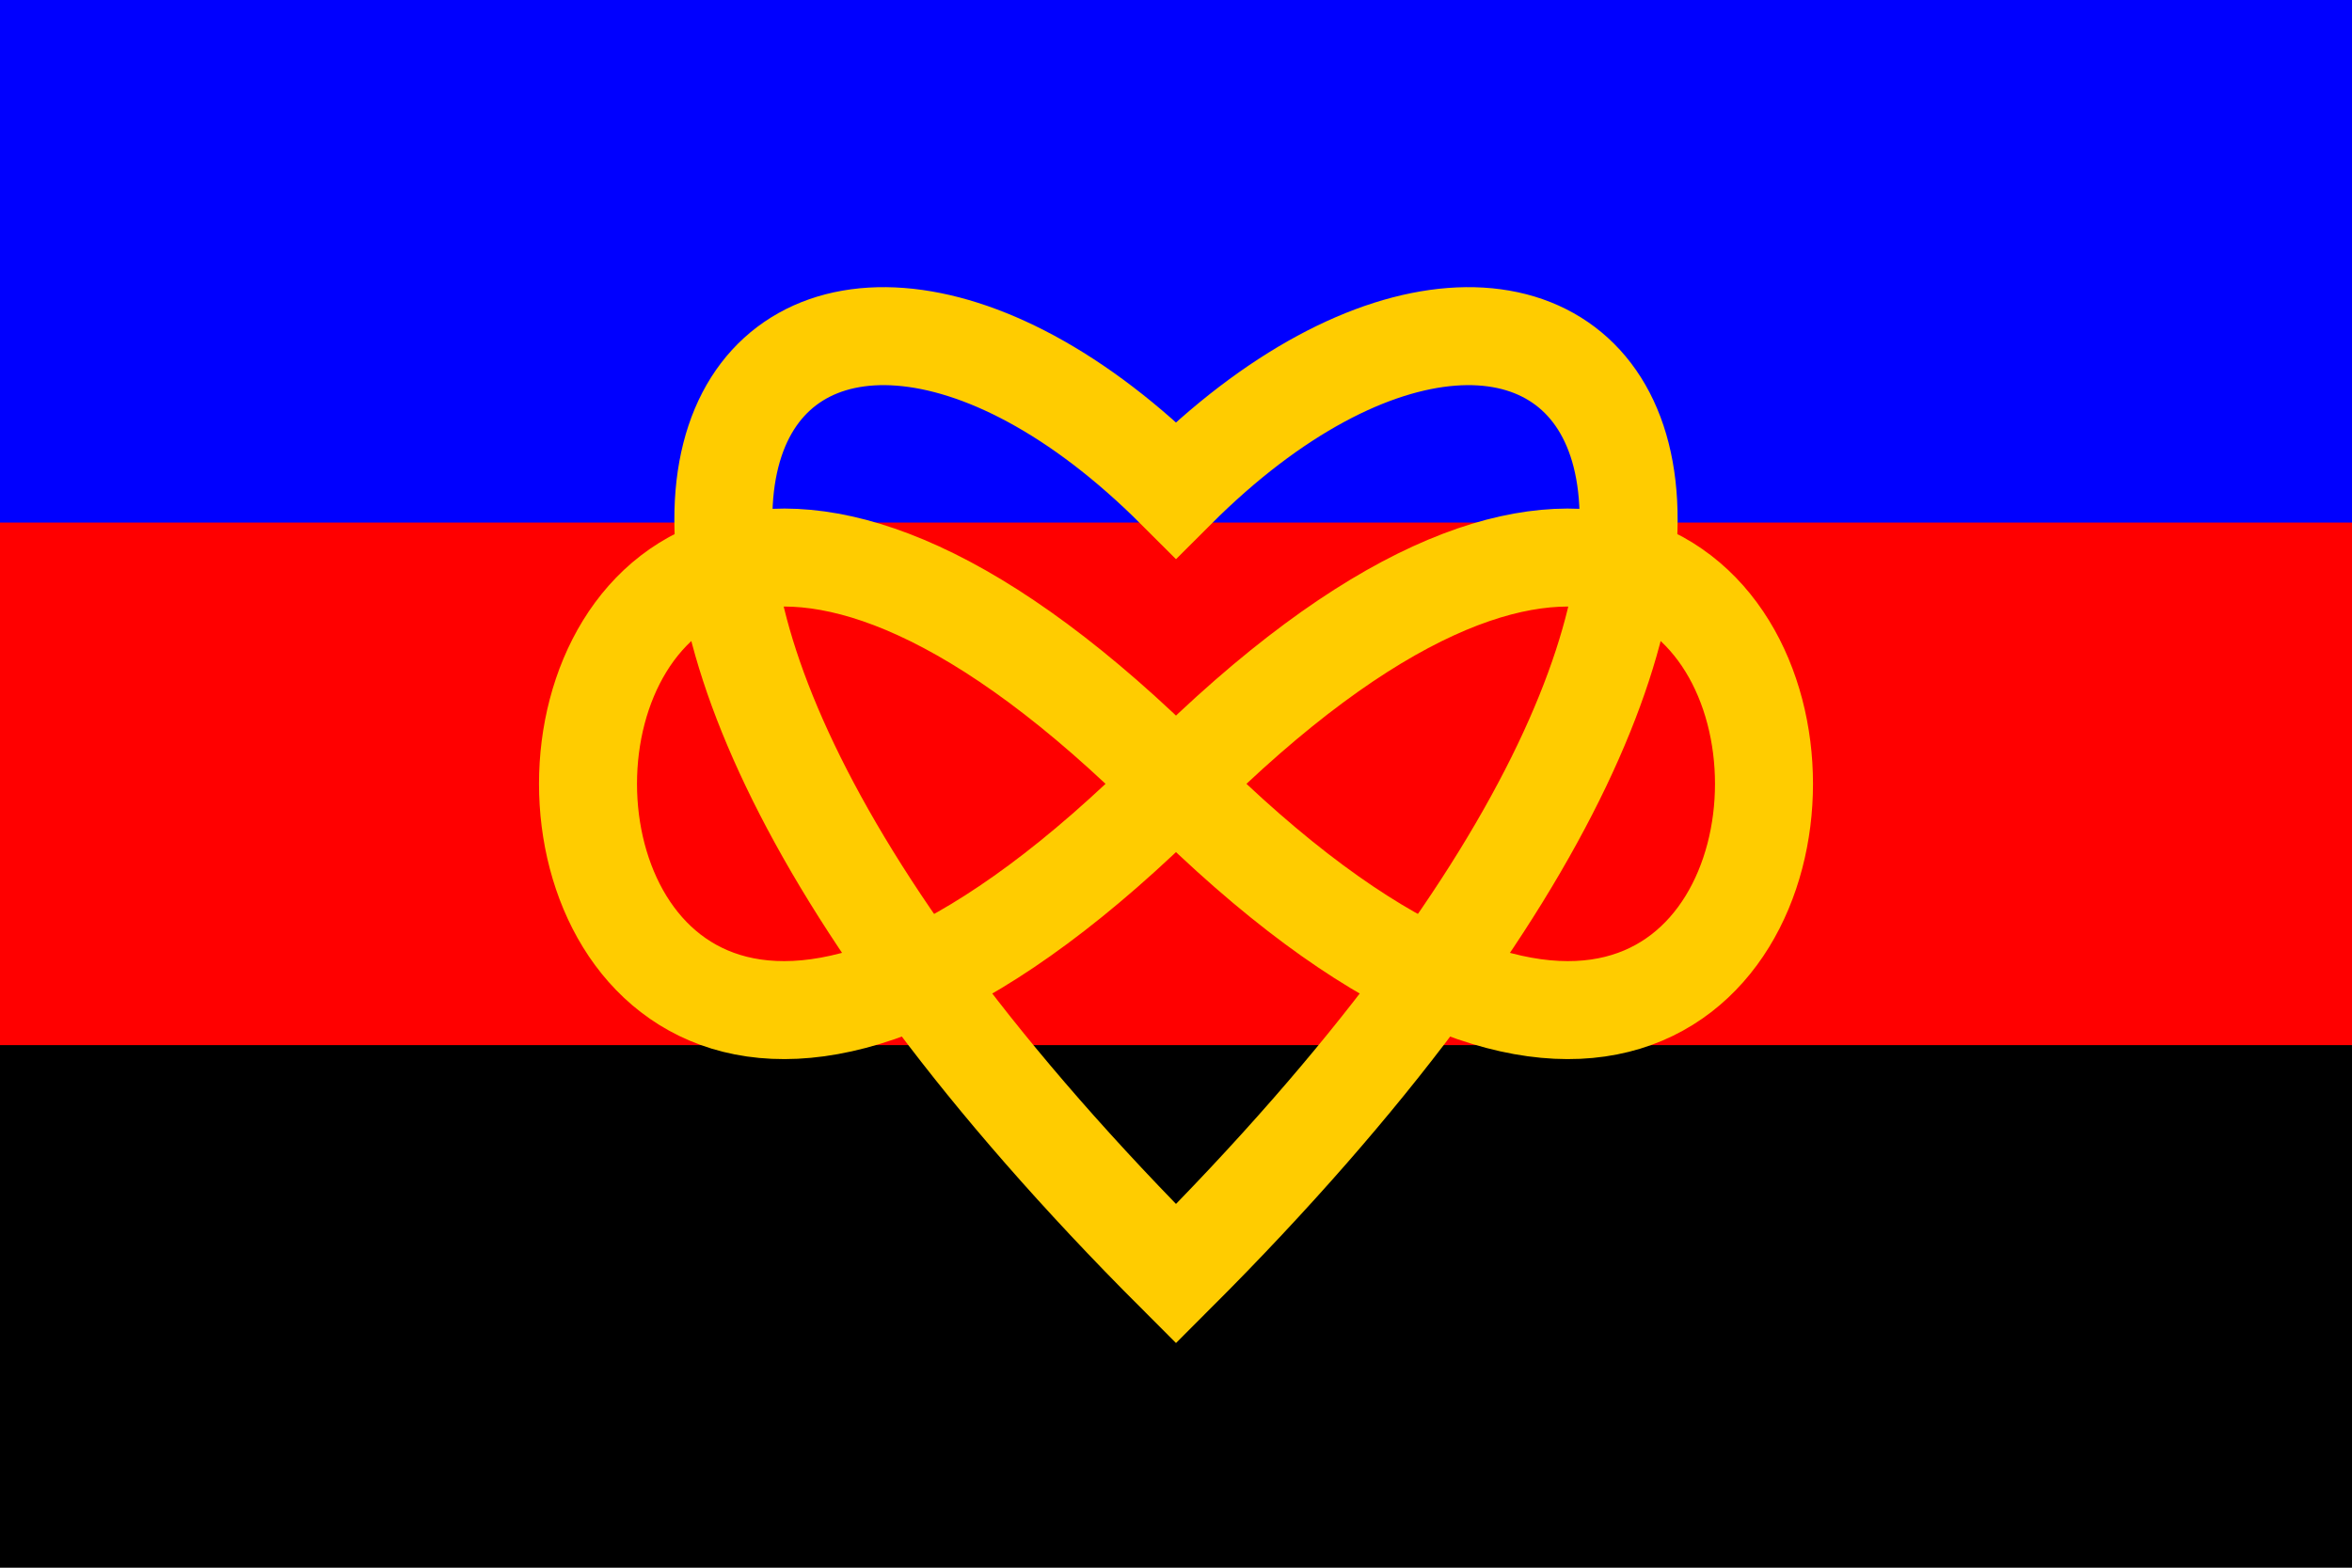
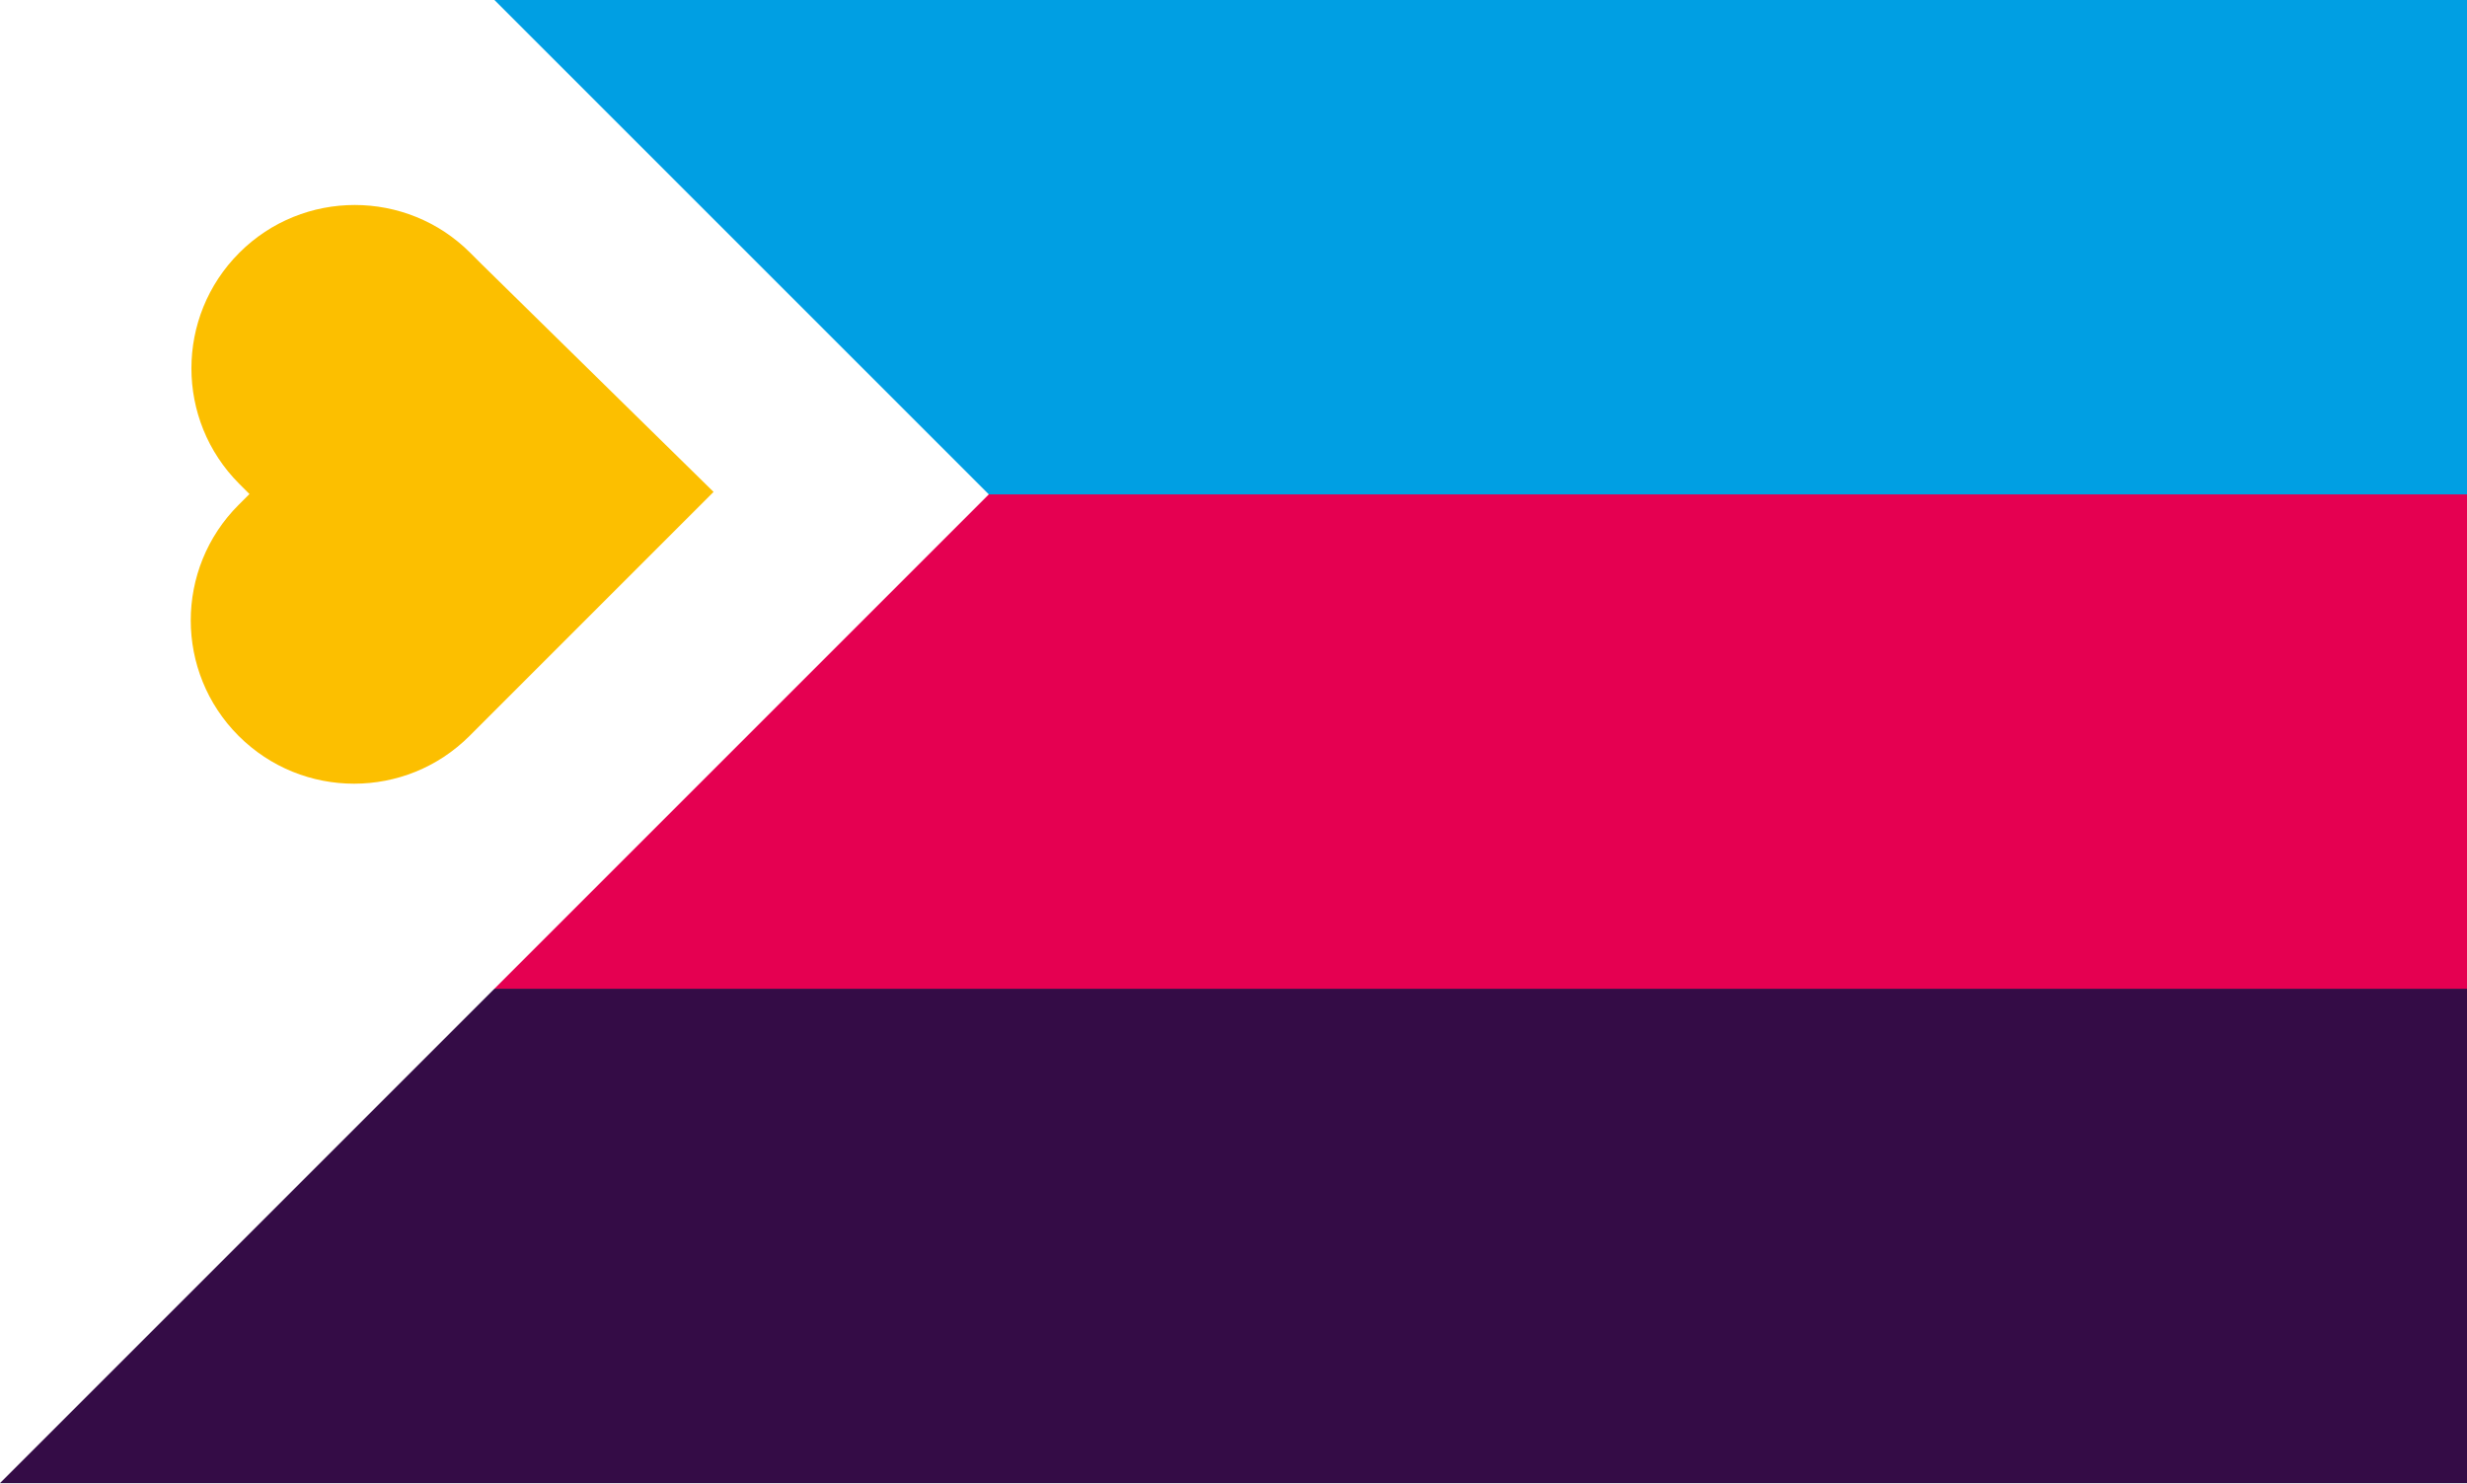
- <svg xmlns="http://www.w3.org/2000/svg" width="384" height="256">
-   <path fill="#00f" paint-order="stroke fill markers" d="M0 0h384v128.001H0z" />
-   <path paint-order="stroke fill markers" d="M0 128h384v128.001H0z" />
-   <path fill="red" paint-order="stroke fill markers" d="M0 85.332h384v85.334H0z" />
-   <path d="M192 128c128 128 128-128 0 0s-128-128 0 0z" fill="none" stroke="#fc0" stroke-width="16" />
-   <path d="M192 80c64-64 128 0 0 128C64 80 128 16 192 80z" fill="none" stroke="#fc0" stroke-width="16" />
+ <svg xmlns="http://www.w3.org/2000/svg" id="Layer_2" viewBox="0 0 924.09 555.59">
+   <g id="Layer_1-2">
+     <rect y="370.39" width="924.09" height="185.2" transform="translate(924.09 925.98) rotate(180)" style="fill:#340c46;" />
+     <rect y="185.2" width="924.09" height="185.2" transform="translate(924.09 555.59) rotate(180)" style="fill:#e50051;" />
+     <rect y="0" width="924.09" height="185.2" transform="translate(924.09 185.2) rotate(180)" style="fill:#009fe3;" />
+     <polygon points="185.2 0 0 0 0 555.59 370.39 185.2 185.2 0" style="fill:#fff;" />
+     <path d="M89.62,94.72h0c-23.89,23.89-23.89,62.64,0,86.53l3.82,3.82h0s-4.07,4.07-4.07,4.07c-23.89,23.89-23.89,62.64,0,86.53h0c23.89,23.89,62.64,23.89,86.53,0l4.07-4.07,86.53-86.53,.79-.79-87.09-85.52-.23-.23-3.82-3.82c-23.89-23.89-62.64-23.89-86.53,0Z" style="fill:#fcbf00;" />
+   </g>
</svg>
